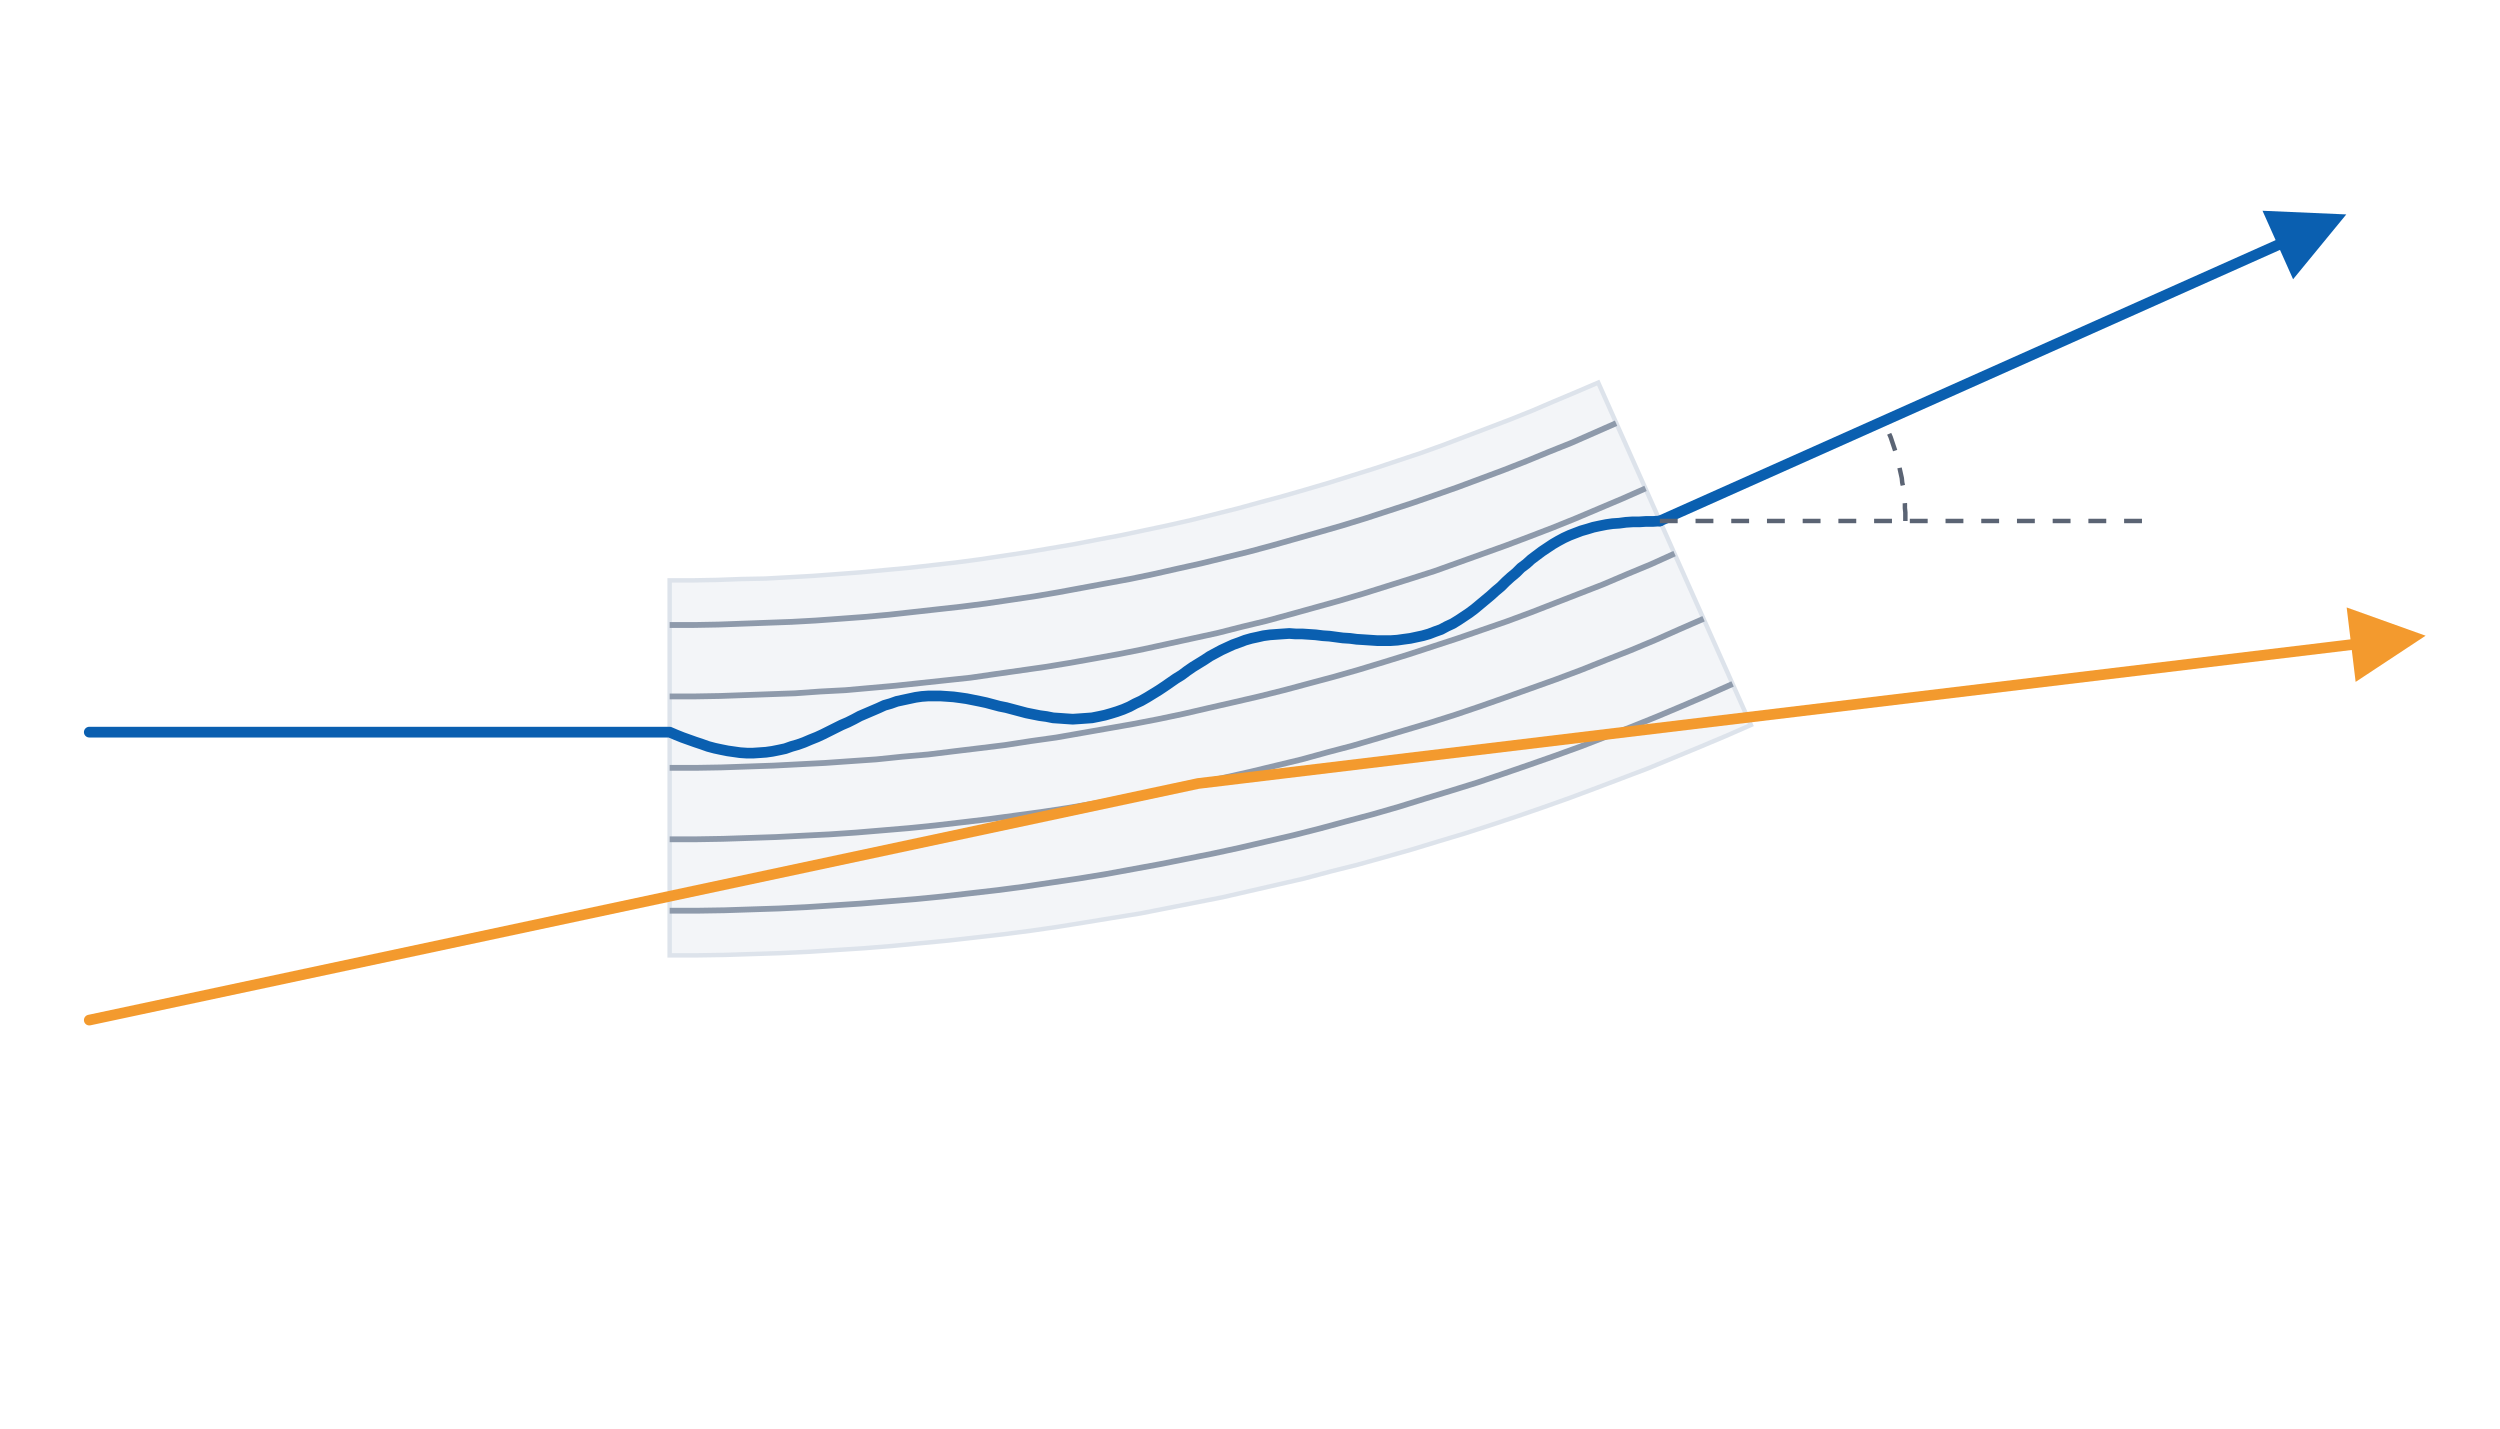
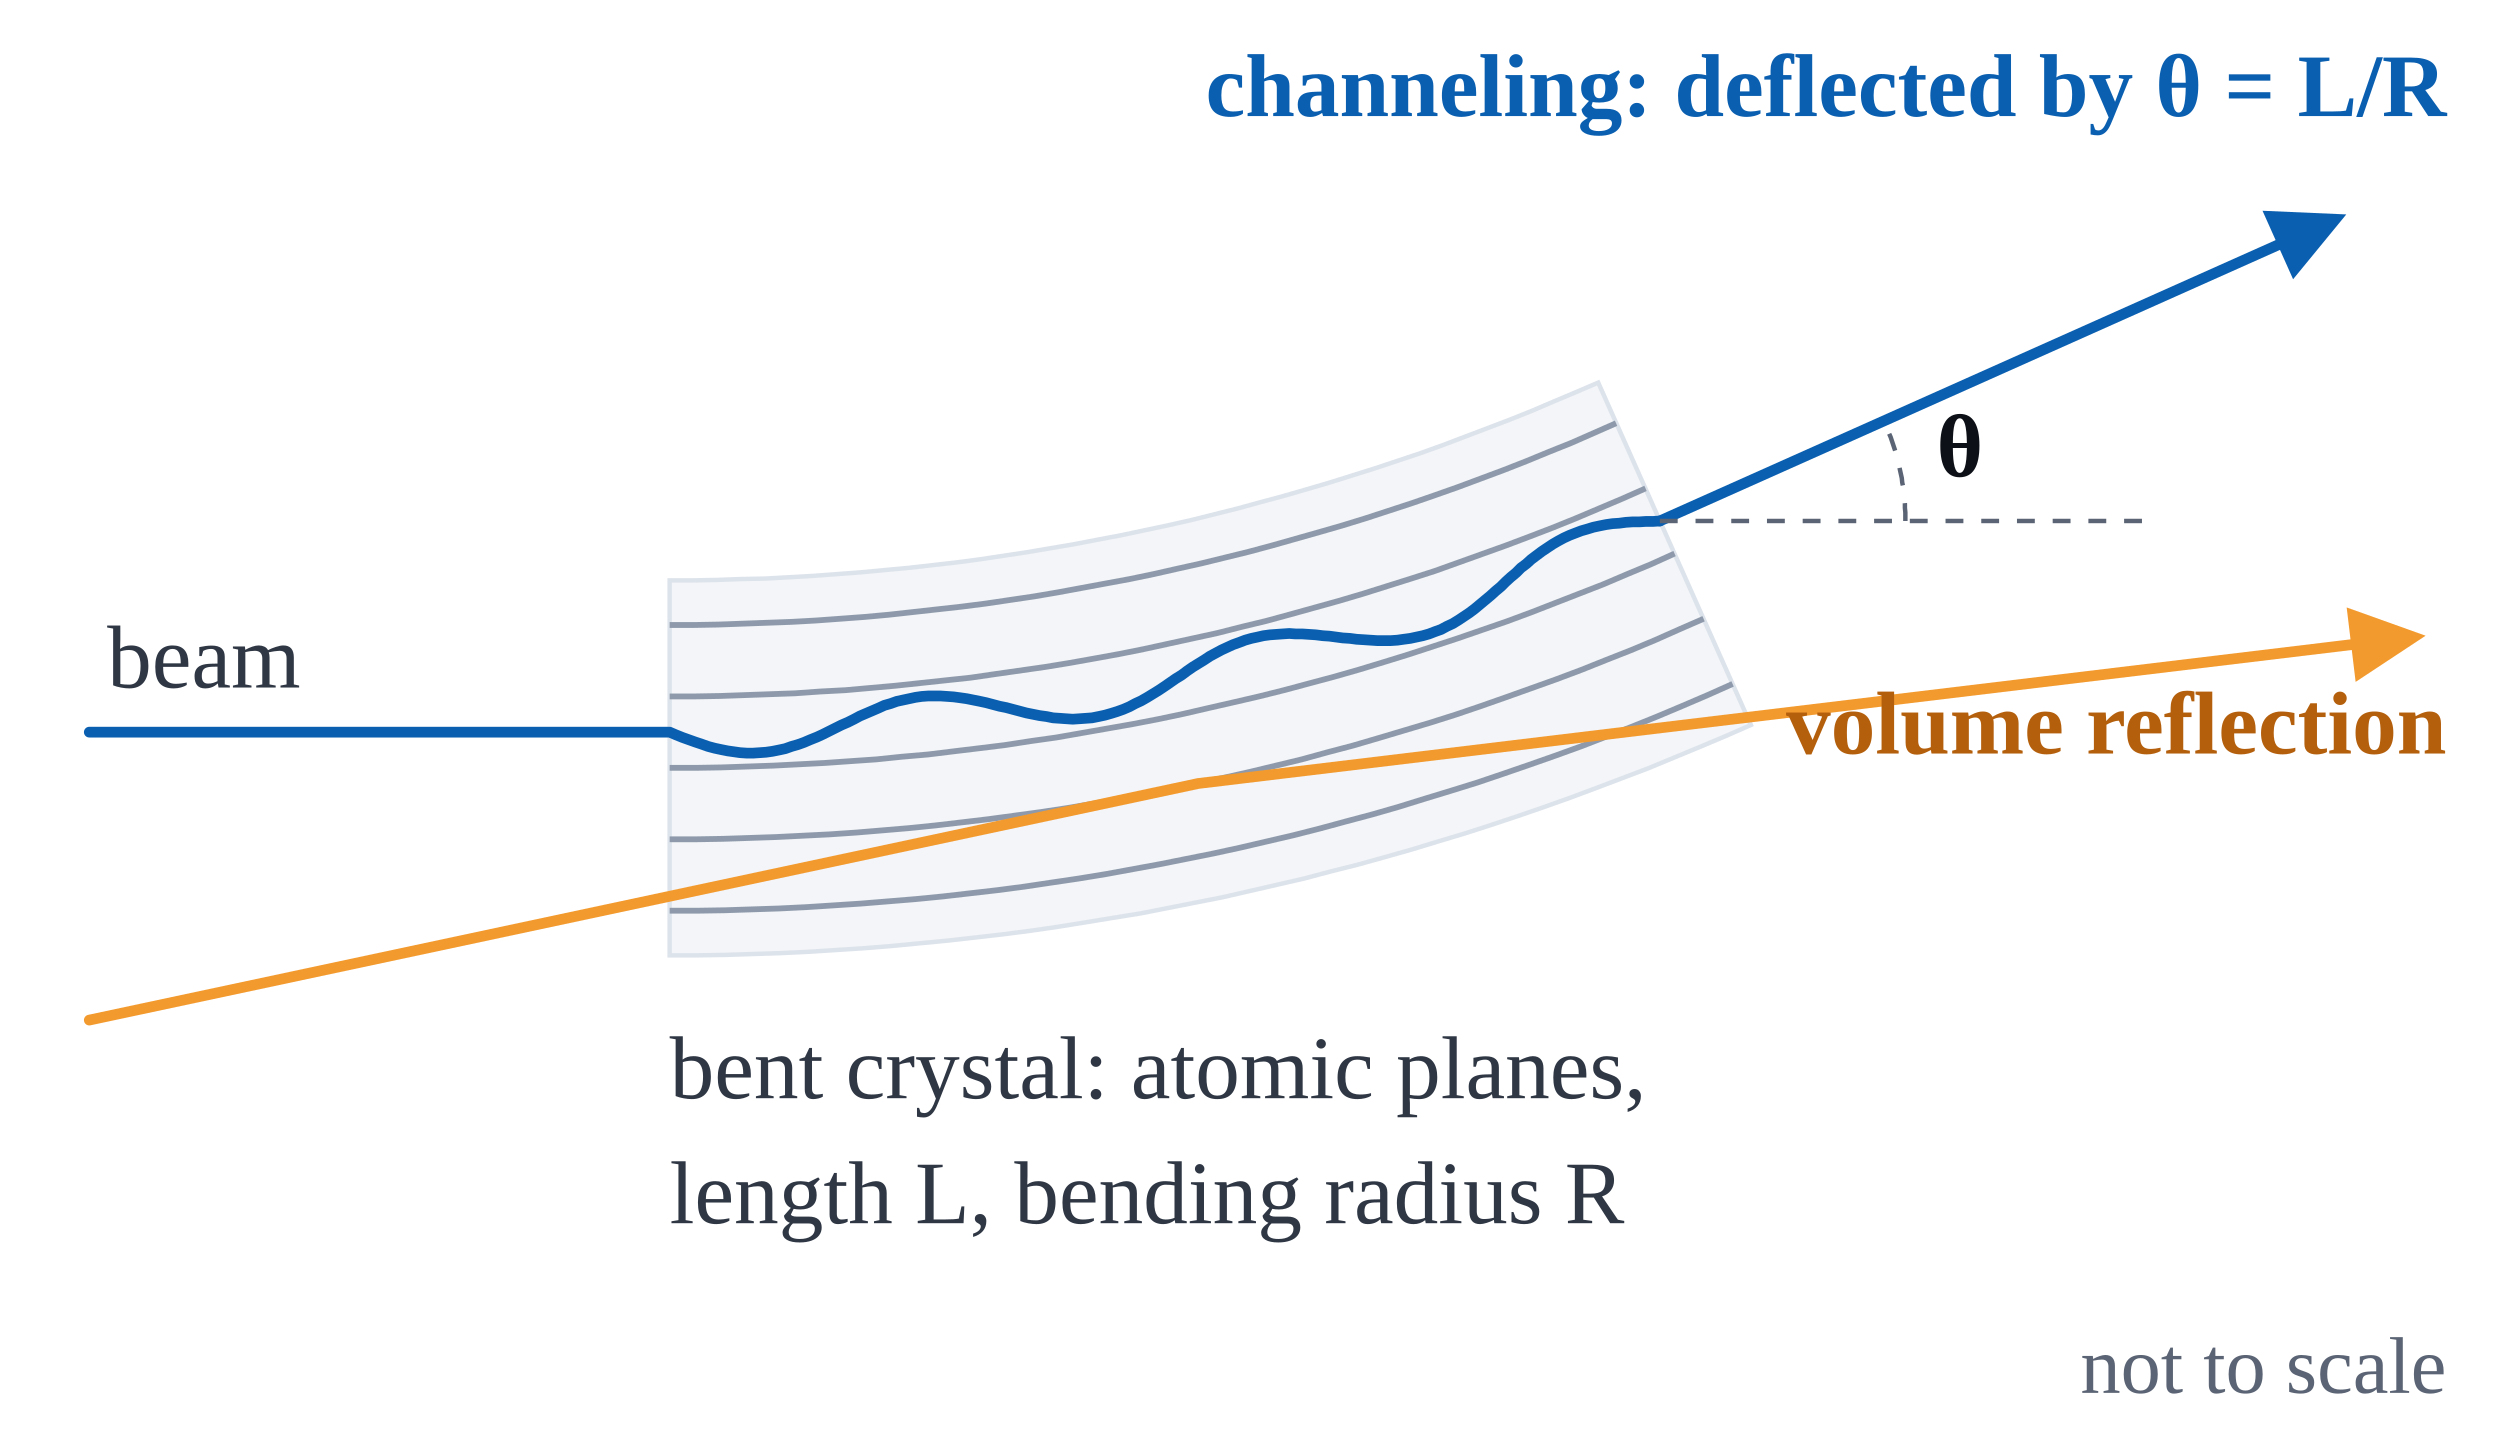
<svg xmlns="http://www.w3.org/2000/svg" class="fig" viewBox="0 0 560 320" role="img" aria-labelledby="fig-steer-t fig-steer-d">
  <style>.plane { fill: none; stroke: #8e9aab; stroke-width: 1.3; }
.body { fill: #f3f5f8; stroke: #dde3eb; }
.xtal-fill { fill: #dce8f6; stroke: #0a5fb0; }
.ray, .ray2, .photon { fill: none; stroke-width: 2.4; stroke-linecap: round; stroke-linejoin: round; }
.ray { stroke: #0a5fb0; }
.ray2 { stroke: #f39a2e; }
.photon { stroke: #6b7686; stroke-width: 1.6; }
.ref { fill: none; stroke: #5b6474; stroke-width: 1; stroke-dasharray: 4 4; }
.dim { stroke: #5b6474; stroke-width: 1; }
.tip { fill: #0a5fb0; }
.tip2 { fill: #f39a2e; }
.block { fill: #f3f5f8; stroke: #aab4c2; }
.block.xtal { fill: #e6eef8; }
.atom { fill: #7d899a; }
.tile { fill: #0a5fb0; }
.det, .sample { fill: #2f3744; }
.lbl { fill: #2f3744; font-size: 16px; }
.note { fill: #5b6474; font-size: 14px; }
.strong { fill: #0d1117; font-weight: 600; }
.blue { fill: #0a5fb0; font-weight: 600; }
.orange { fill: #b45f0c; font-weight: 600; }
.sub { font-size: 12px; }
.axis { stroke: #2f3744; stroke-width: 1.4; }
.curve { fill: none; stroke: #2f3744; stroke-width: 2; }
.kid { fill: none; stroke: #0a5fb0; stroke-width: 1.6; }
.pol { fill: none; stroke: #0a5fb0; stroke-width: 2; }
.xtal-line { fill: none; stroke: #9ec3ea; stroke-width: 9; }
.area { stroke: none; opacity: .14; }
.ray-area { fill: #0a5fb0; }
.ray2-area { fill: #f39a2e; }
+ .lbl { font-size: 20px; } .note { font-size: 18px; } .sub { font-size: 15px; } @media (max-width: 360px) { .line-fig { padding-inline: 2px; } .lbl { font-size: 20.5px; } .note { font-size: 19.5px; } } }
text { display: none; }</style>
  <defs>
    <marker id="fig-steer-a" viewBox="0 0 10 10" refX="8" refY="5" markerWidth="7" markerHeight="7" orient="auto-start-reverse">
      <path class="tip" d="M0 0L10 5L0 10z" />
    </marker>
    <marker id="fig-steer-b" viewBox="0 0 10 10" refX="8" refY="5" markerWidth="7" markerHeight="7" orient="auto-start-reverse">
      <path class="tip2" d="M0 0L10 5L0 10z" />
    </marker>
  </defs>
  <polygon class="body" points="150,130 155.4,130 160.7,129.9 166.1,129.7 171.4,129.6 176.8,129.3 182.1,129 187.5,128.6 192.8,128.2 198.1,127.7 203.5,127.2 208.8,126.6 214.1,126 219.4,125.3 224.7,124.5 230,123.7 235.3,122.8 240.6,121.9 245.8,120.9 251.1,119.9 256.3,118.8 261.5,117.7 266.8,116.5 272,115.2 277.2,113.9 282.3,112.5 287.5,111.1 292.7,109.6 297.8,108.1 302.9,106.5 308,104.9 313.1,103.2 318.2,101.5 323.2,99.7 328.2,97.8 333.2,95.9 338.2,94 343.2,92 348.1,89.9 353.1,87.8 358,85.7 392.2,162.4 386.5,164.9 380.8,167.3 375,169.7 369.2,172.1 363.4,174.3 357.6,176.5 351.7,178.7 345.8,180.8 340,182.8 334,184.8 328.1,186.7 322.1,188.5 316.2,190.3 310.2,192 304.1,193.7 298.1,195.2 292.1,196.8 286,198.2 279.9,199.6 273.8,201 267.7,202.2 261.6,203.4 255.5,204.6 249.3,205.6 243.2,206.6 237,207.6 230.8,208.5 224.6,209.3 218.5,210 212.3,210.7 206,211.3 199.8,211.9 193.6,212.4 187.4,212.8 181.2,213.2 174.9,213.5 168.7,213.7 162.5,213.9 156.2,214 150,214" />
  <polyline class="plane" points="150,140 155.5,140 160.9,139.9 166.4,139.7 171.8,139.5 177.3,139.3 182.7,139 188.2,138.6 193.6,138.2 199.1,137.7 204.5,137.1 209.9,136.5 215.3,135.9 220.8,135.2 226.2,134.4 231.6,133.6 236.9,132.7 242.3,131.7 247.7,130.7 253.1,129.7 258.4,128.6 263.7,127.4 269.1,126.2 274.4,124.9 279.7,123.6 284.9,122.2 290.2,120.7 295.5,119.2 300.7,117.7 305.9,116.1 311.1,114.4 316.3,112.7 321.5,110.9 326.6,109.1 331.7,107.2 336.8,105.3 341.9,103.3 347,101.2 352,99.2 357,97 362,94.8" />
  <polyline class="plane" points="150,156 155.6,156 161.3,155.9 166.9,155.7 172.5,155.5 178.1,155.3 183.7,154.9 189.4,154.6 195,154.1 200.6,153.6 206.2,153 211.8,152.4 217.4,151.8 222.9,151 228.5,150.2 234.1,149.4 239.6,148.5 245.2,147.5 250.7,146.5 256.2,145.4 261.7,144.2 267.2,143 272.7,141.8 278.2,140.4 283.6,139.1 289.1,137.6 294.5,136.1 299.9,134.6 305.3,133 310.7,131.3 316.1,129.6 321.4,127.9 326.7,126 332,124.1 337.3,122.2 342.6,120.2 347.8,118.2 353,116.1 358.2,113.9 363.4,111.7 368.6,109.4" />
  <polyline class="plane" points="150,172 155.8,172 161.6,171.9 167.4,171.7 173.2,171.5 179,171.2 184.8,170.9 190.5,170.5 196.3,170.1 202.1,169.5 207.9,169 213.6,168.3 219.4,167.6 225.1,166.9 230.9,166 236.6,165.2 242.3,164.2 248,163.2 253.7,162.2 259.4,161.1 265.1,159.9 270.7,158.6 276.4,157.3 282,156 287.6,154.6 293.2,153.1 298.8,151.6 304.4,150 310,148.3 315.5,146.6 321,144.8 326.5,143 332,141.1 337.5,139.2 342.9,137.2 348.3,135.1 353.7,133 359.1,130.9 364.5,128.6 369.8,126.4 375.1,124" />
  <polyline class="plane" points="150,188 156,188 161.9,187.9 167.9,187.7 173.8,187.5 179.8,187.2 185.8,186.9 191.7,186.5 197.7,186 203.6,185.5 209.5,184.9 215.5,184.2 221.4,183.5 227.3,182.7 233.2,181.9 239.1,181 245,180 250.9,179 256.7,177.9 262.6,176.7 268.4,175.5 274.2,174.2 280,172.9 285.8,171.5 291.6,170.1 297.4,168.5 303.1,167 308.9,165.3 314.6,163.6 320.3,161.9 326,160.1 331.6,158.2 337.3,156.2 342.9,154.2 348.5,152.2 354.1,150.1 359.6,147.9 365.2,145.7 370.7,143.4 376.1,141 381.6,138.6" />
  <polyline class="plane" points="150,204 156.1,204 162.3,203.9 168.4,203.7 174.5,203.5 180.6,203.2 186.8,202.8 192.9,202.4 199,201.9 205.1,201.4 211.2,200.8 217.3,200.1 223.4,199.4 229.5,198.6 235.5,197.7 241.6,196.8 247.7,195.8 253.7,194.7 259.7,193.6 265.7,192.4 271.7,191.2 277.7,189.9 283.7,188.5 289.7,187.1 295.6,185.6 301.5,184 307.5,182.4 313.4,180.7 319.2,178.9 325.1,177.1 330.9,175.3 336.8,173.3 342.6,171.3 348.3,169.3 354.1,167.2 359.8,165 365.5,162.8 371.2,160.5 376.9,158.1 382.5,155.7 388.1,153.2" />
  <polyline class="ray" points="20,164 150,164 151.4,164.6 152.9,165.2 154.3,165.7 155.7,166.2 157.2,166.7 158.6,167.2 160.1,167.6 161.5,167.9 163,168.2 164.4,168.4 165.8,168.6 167.3,168.7 168.7,168.7 170.2,168.6 171.6,168.5 173,168.3 174.5,168 175.9,167.7 177.3,167.2 178.7,166.8 180.1,166.3 181.5,165.7 183,165.1 184.3,164.5 185.7,163.8 187.1,163.1 188.5,162.4 189.9,161.8 191.3,161.1 192.6,160.4 194,159.8 195.4,159.2 196.8,158.6 198.1,158 199.5,157.6 200.9,157.1 202.3,156.8 203.7,156.5 205.1,156.2 206.5,156 207.9,155.9 209.3,155.9 210.7,155.9 212.2,156 213.6,156.1 215.1,156.3 216.5,156.5 218,156.8 219.5,157.1 220.9,157.4 222.4,157.8 223.9,158.2 225.4,158.5 226.9,158.9 228.4,159.3 229.9,159.7 231.4,160 232.9,160.3 234.4,160.5 235.9,160.8 237.4,160.9 238.8,161 240.3,161.1 241.8,161 243.2,160.9 244.6,160.8 246.1,160.5 247.5,160.2 248.9,159.8 250.2,159.4 251.6,158.9 253,158.3 254.3,157.6 255.6,157 257,156.2 258.3,155.4 259.6,154.6 260.8,153.8 262.1,152.9 263.4,152 264.7,151.2 265.9,150.3 267.2,149.4 268.5,148.6 269.8,147.8 271,147 272.3,146.3 273.6,145.6 274.9,145 276.2,144.4 277.6,143.9 278.9,143.4 280.3,143 281.7,142.7 283,142.4 284.5,142.2 285.9,142.1 287.3,142 288.8,141.9 290.2,142 291.7,142 293.2,142.1 294.7,142.2 296.3,142.4 297.8,142.5 299.3,142.7 300.8,142.9 302.4,143 303.9,143.2 305.5,143.3 307,143.4 308.5,143.5 310,143.5 311.5,143.5 313,143.4 314.4,143.2 315.9,143 317.3,142.7 318.7,142.4 320.1,142 321.4,141.5 322.8,141 324.1,140.3 325.4,139.7 326.7,138.9 327.9,138.1 329.1,137.3 330.3,136.4 331.5,135.4 332.7,134.4 333.9,133.4 335,132.4 336.2,131.4 337.3,130.3 338.4,129.3 339.6,128.3 340.7,127.2 341.9,126.3 343,125.3 344.2,124.4 345.4,123.5 346.6,122.7 347.8,121.9 349,121.2 350.3,120.5 351.6,119.9 352.9,119.4 354.2,118.9 355.6,118.5 356.9,118.1 358.3,117.8 359.8,117.5 361.2,117.3 362.7,117.2 364.2,117 365.7,116.9 367.2,116.9 368.7,116.8 370.3,116.8 371.8,116.7" />
  <line class="ray" x1="371.8" y1="116.7" x2="522.5" y2="49.4" marker-end="url(#fig-steer-a)" />
  <polyline class="ray2" points="20,228.5 268.4,175.5 540,142.8" marker-end="url(#fig-steer-b)" />
  <line class="ref" x1="371.8" y1="116.7" x2="481.8" y2="116.7" />
  <polyline class="ref" points="426.8,116.7 426.8,115.8 426.8,114.8 426.7,113.8 426.7,112.9 426.6,111.9 426.5,111 426.4,110 426.3,109 426.1,108.1 426,107.1 425.8,106.2 425.6,105.3 425.4,104.3 425.2,103.4 424.9,102.4 424.7,101.5 424.4,100.6 424.1,99.7 423.8,98.8 423.5,97.9 423.1,97 422.8,96.1 422.4,95.2 422,94.3" />
  <text class="lbl strong" x="433.8" y="106.7" text-anchor="start">θ</text>
  <text class="lbl" x="24" y="154" text-anchor="start">beam</text>
  <text class="lbl blue" x="548" y="26" text-anchor="end">channeling: deflected by θ = L/R</text>
  <text class="lbl orange" x="548" y="168.8" text-anchor="end">volume reflection</text>
  <text class="lbl" x="150" y="246" text-anchor="start">bent crystal: atomic planes,</text>
  <text class="lbl" x="150" y="274" text-anchor="start">length L, bending radius R</text>
  <text class="note" x="548" y="312" text-anchor="end">not to scale</text>
</svg>
